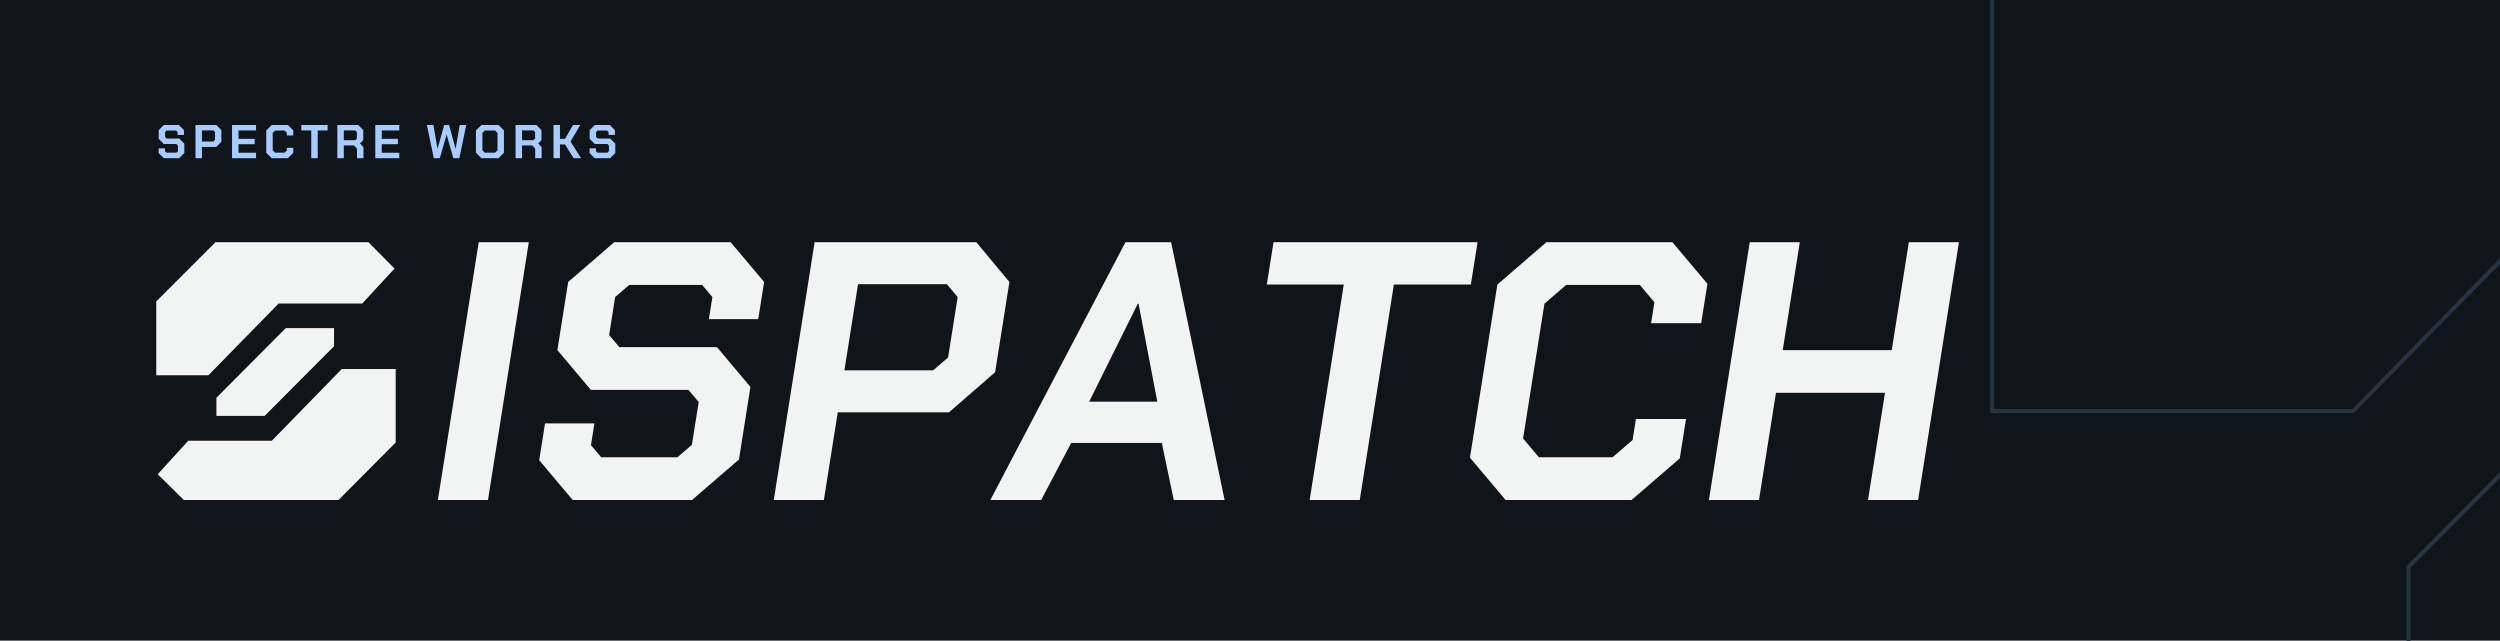
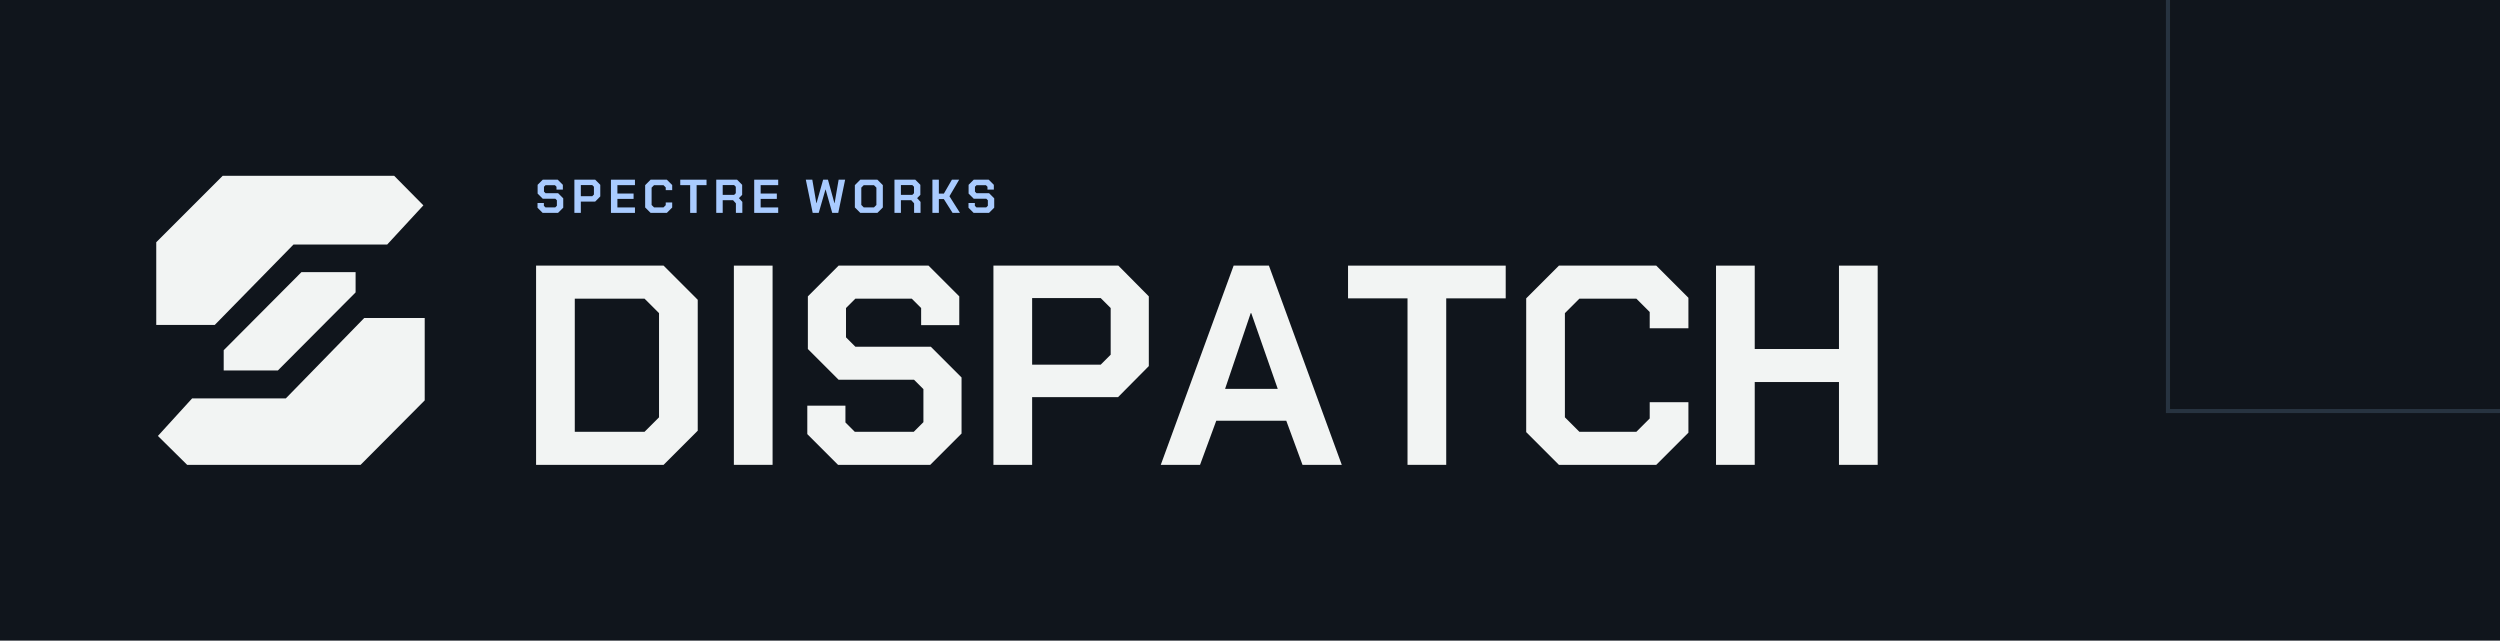
<svg xmlns="http://www.w3.org/2000/svg" width="1280" height="328" viewBox="0 0 1280 328" role="img" aria-labelledby="title">
  <rect width="1280" height="328" fill="#10151c" />
-   <g transform="translate(1020 -261) scale(1.05)" stroke="#273340" stroke-width="2" fill="none">
+   <g transform="translate(1110 -261) scale(1.05)" stroke="#273340" stroke-width="2" fill="none">
    <path d="M200 0 H716 L804 89 L695 207 H413 L176 449 H0 V200 Z" />
    <path d="M437 290 H600 V351 L366 586 H203 V525 Z" />
    <path d="M626 428 H808 V676 L615 870 H93 L5 783 L108 670 H390 Z" />
  </g>
  <g fill="#a9cbff">
-     <g transform="translate(80 81) skewX(0) scale(0.0242857 -0.0242857)">
+     <g transform="translate(274 109) skewX(0) scale(0.0242857 -0.0242857)">
      <path transform="translate(0)" d="M50 108V208H184V149L217 116H424L458 150V266L425 299H160L52 407V592L160 700H476L584 592V491H450V551L417 584H219L186 551V448L219 415H484L592 307V110L482 0H158Z" />
      <path transform="translate(762)" d="M65 700H504L611 592V347L503 238H201V0H65ZM442 352 477 387V551L442 586H201V352Z" />
      <path transform="translate(1533)" d="M65 700H571V585H201V408H542V295H201V115H571V0H65Z" />
      <path transform="translate(2264)" d="M55 115V585L170 700H512L625 587V480H489V537L442 584H242L191 533V167L242 116H442L489 163V220H625V113L512 0H170Z" />
      <path transform="translate(3044)" d="M224 585H15V700H569V585H360V0H224Z" />
      <path transform="translate(3753)" d="M615 232V0H479V201L419 268H201V0H65V700H504L611 592V380L543 311ZM201 380H442L477 415V551L442 586H201Z" />
      <path transform="translate(4553)" d="M65 700H571V585H201V408H542V295H201V115H571V0H65Z" />
      <path transform="translate(5681)" d="M25 700H162L247 206H251L390 700H492L628 206H632L717 700H854L709 0H582L443 492H439L297 0H170Z" />
      <path transform="translate(6685)" d="M55 115V585L170 700H530L645 585V115L530 0H170ZM458 116 509 167V533L458 584H242L191 533V167L242 116Z" />
      <path transform="translate(7510)" d="M615 232V0H479V201L419 268H201V0H65V700H504L611 592V380L543 311ZM201 380H442L477 415V551L442 586H201Z" />
      <path transform="translate(8310)" d="M65 700H201V407H307L476 700H629L424 351L646 0H490L306 291H201V0H65Z" />
      <path transform="translate(9086)" d="M50 108V208H184V149L217 116H424L458 150V266L425 299H160L52 407V592L160 700H476L584 592V491H450V551L417 584H219L186 551V448L219 415H484L592 307V110L482 0H158Z" />
    </g>
  </g>
  <g fill="#f2f4f3">
-     <g transform="translate(80 124) scale(0.1517241)">
+     <g transform="translate(80 90) scale(0.1701149)">
      <path d="M200 0 H716 L804 89 L695 207 H413 L176 449 H0 V200 Z" />
      <path d="M437 290 H600 V351 L366 586 H203 V525 Z" />
      <path d="M626 428 H808 V676 L615 870 H93 L5 783 L108 670 H390 Z" />
    </g>
-     <g transform="translate(211 256) skewX(-9) scale(0.1885714 -0.1885714)">
-       <path transform="translate(0)" d="M70 700H206V0H70Z" />
-       <path transform="translate(278)" d="M50 108V208H184V149L217 116H424L458 150V266L425 299H160L52 407V592L160 700H476L584 592V491H450V551L417 584H219L186 551V448L219 415H484L592 307V110L482 0H158Z" />
-       <path transform="translate(917)" d="M65 700H504L611 592V347L503 238H201V0H65ZM442 352 477 387V551L442 586H201V352Z" />
-       <path transform="translate(1565)" d="M261 700H385L641 0H503L446 155H200L143 0H5ZM416 267 323 533H321L231 267Z" />
-       <path transform="translate(2213)" d="M224 585H15V700H569V585H360V0H224Z" />
-       <path transform="translate(2799)" d="M55 115V585L170 700H512L625 587V480H489V537L442 584H242L191 533V167L242 116H442L489 163V220H625V113L512 0H170Z" />
-       <path transform="translate(3456)" d="M65 700H201V407H497V700H633V0H497V291H201V0H65Z" />
+     <g transform="translate(265 238) skewX(0) scale(0.1457143 -0.1457143)">
+       <path transform="translate(0)" d="M65 700H513L633 580V120L513 0H65ZM446 116 497 167V533L446 584H201V116Z" />
+       <path transform="translate(690)" d="M70 700H206V0H70Z" />
+       <path transform="translate(968)" d="M50 108V208H184V149L217 116H424L458 150V266L425 299H160L52 407V592L160 700H476L584 592V491H450V551L417 584H219L186 551V448L219 415H484L592 307V110L482 0H158Z" />
+       <path transform="translate(1607)" d="M65 700H504L611 592V347L503 238H201V0H65ZM442 352 477 387V551L442 586H201V352Z" />
+       <path transform="translate(2255)" d="M261 700H385L641 0H503L446 155H200L143 0H5ZM416 267 323 533H321L231 267Z" />
+       <path transform="translate(2903)" d="M224 585H15V700H569V585H360V0H224Z" />
+       <path transform="translate(3489)" d="M55 115V585L170 700H512L625 587V480H489V537L442 584H242L191 533V167L242 116H442L489 163V220H625V113L512 0H170Z" />
+       <path transform="translate(4146)" d="M65 700H201V407H497V700H633V0H497V291H201V0H65Z" />
    </g>
  </g>
</svg>
